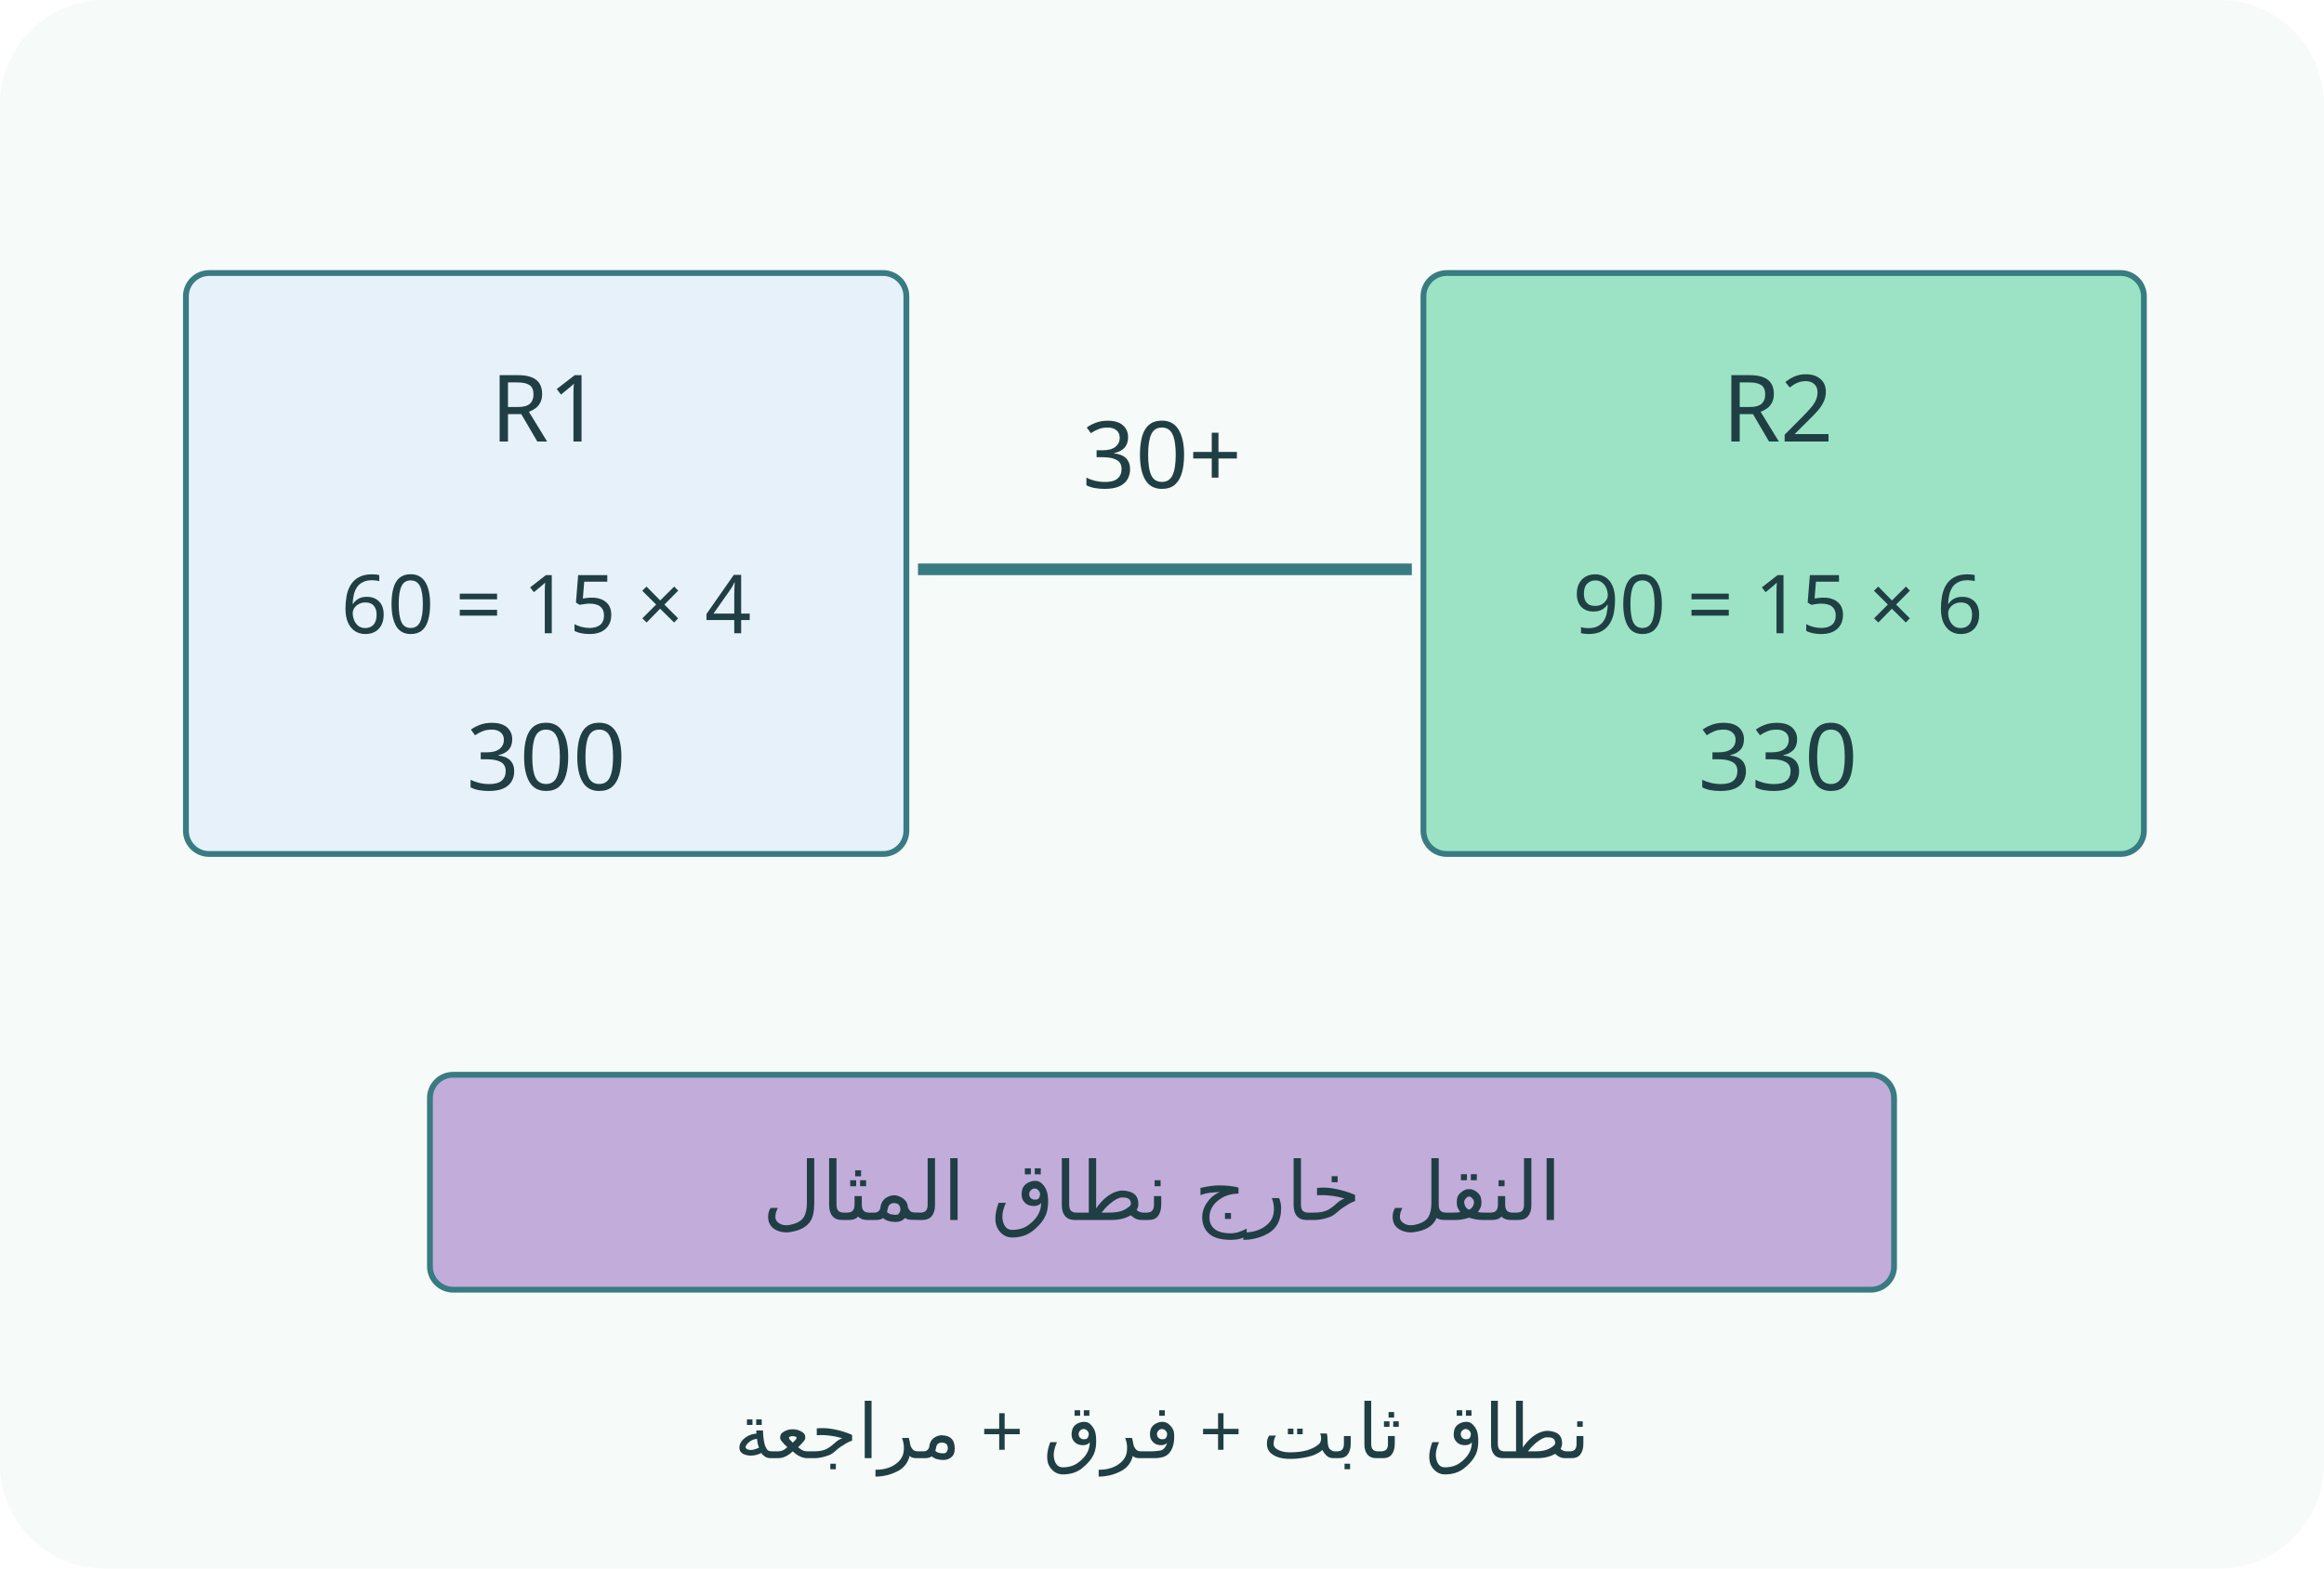
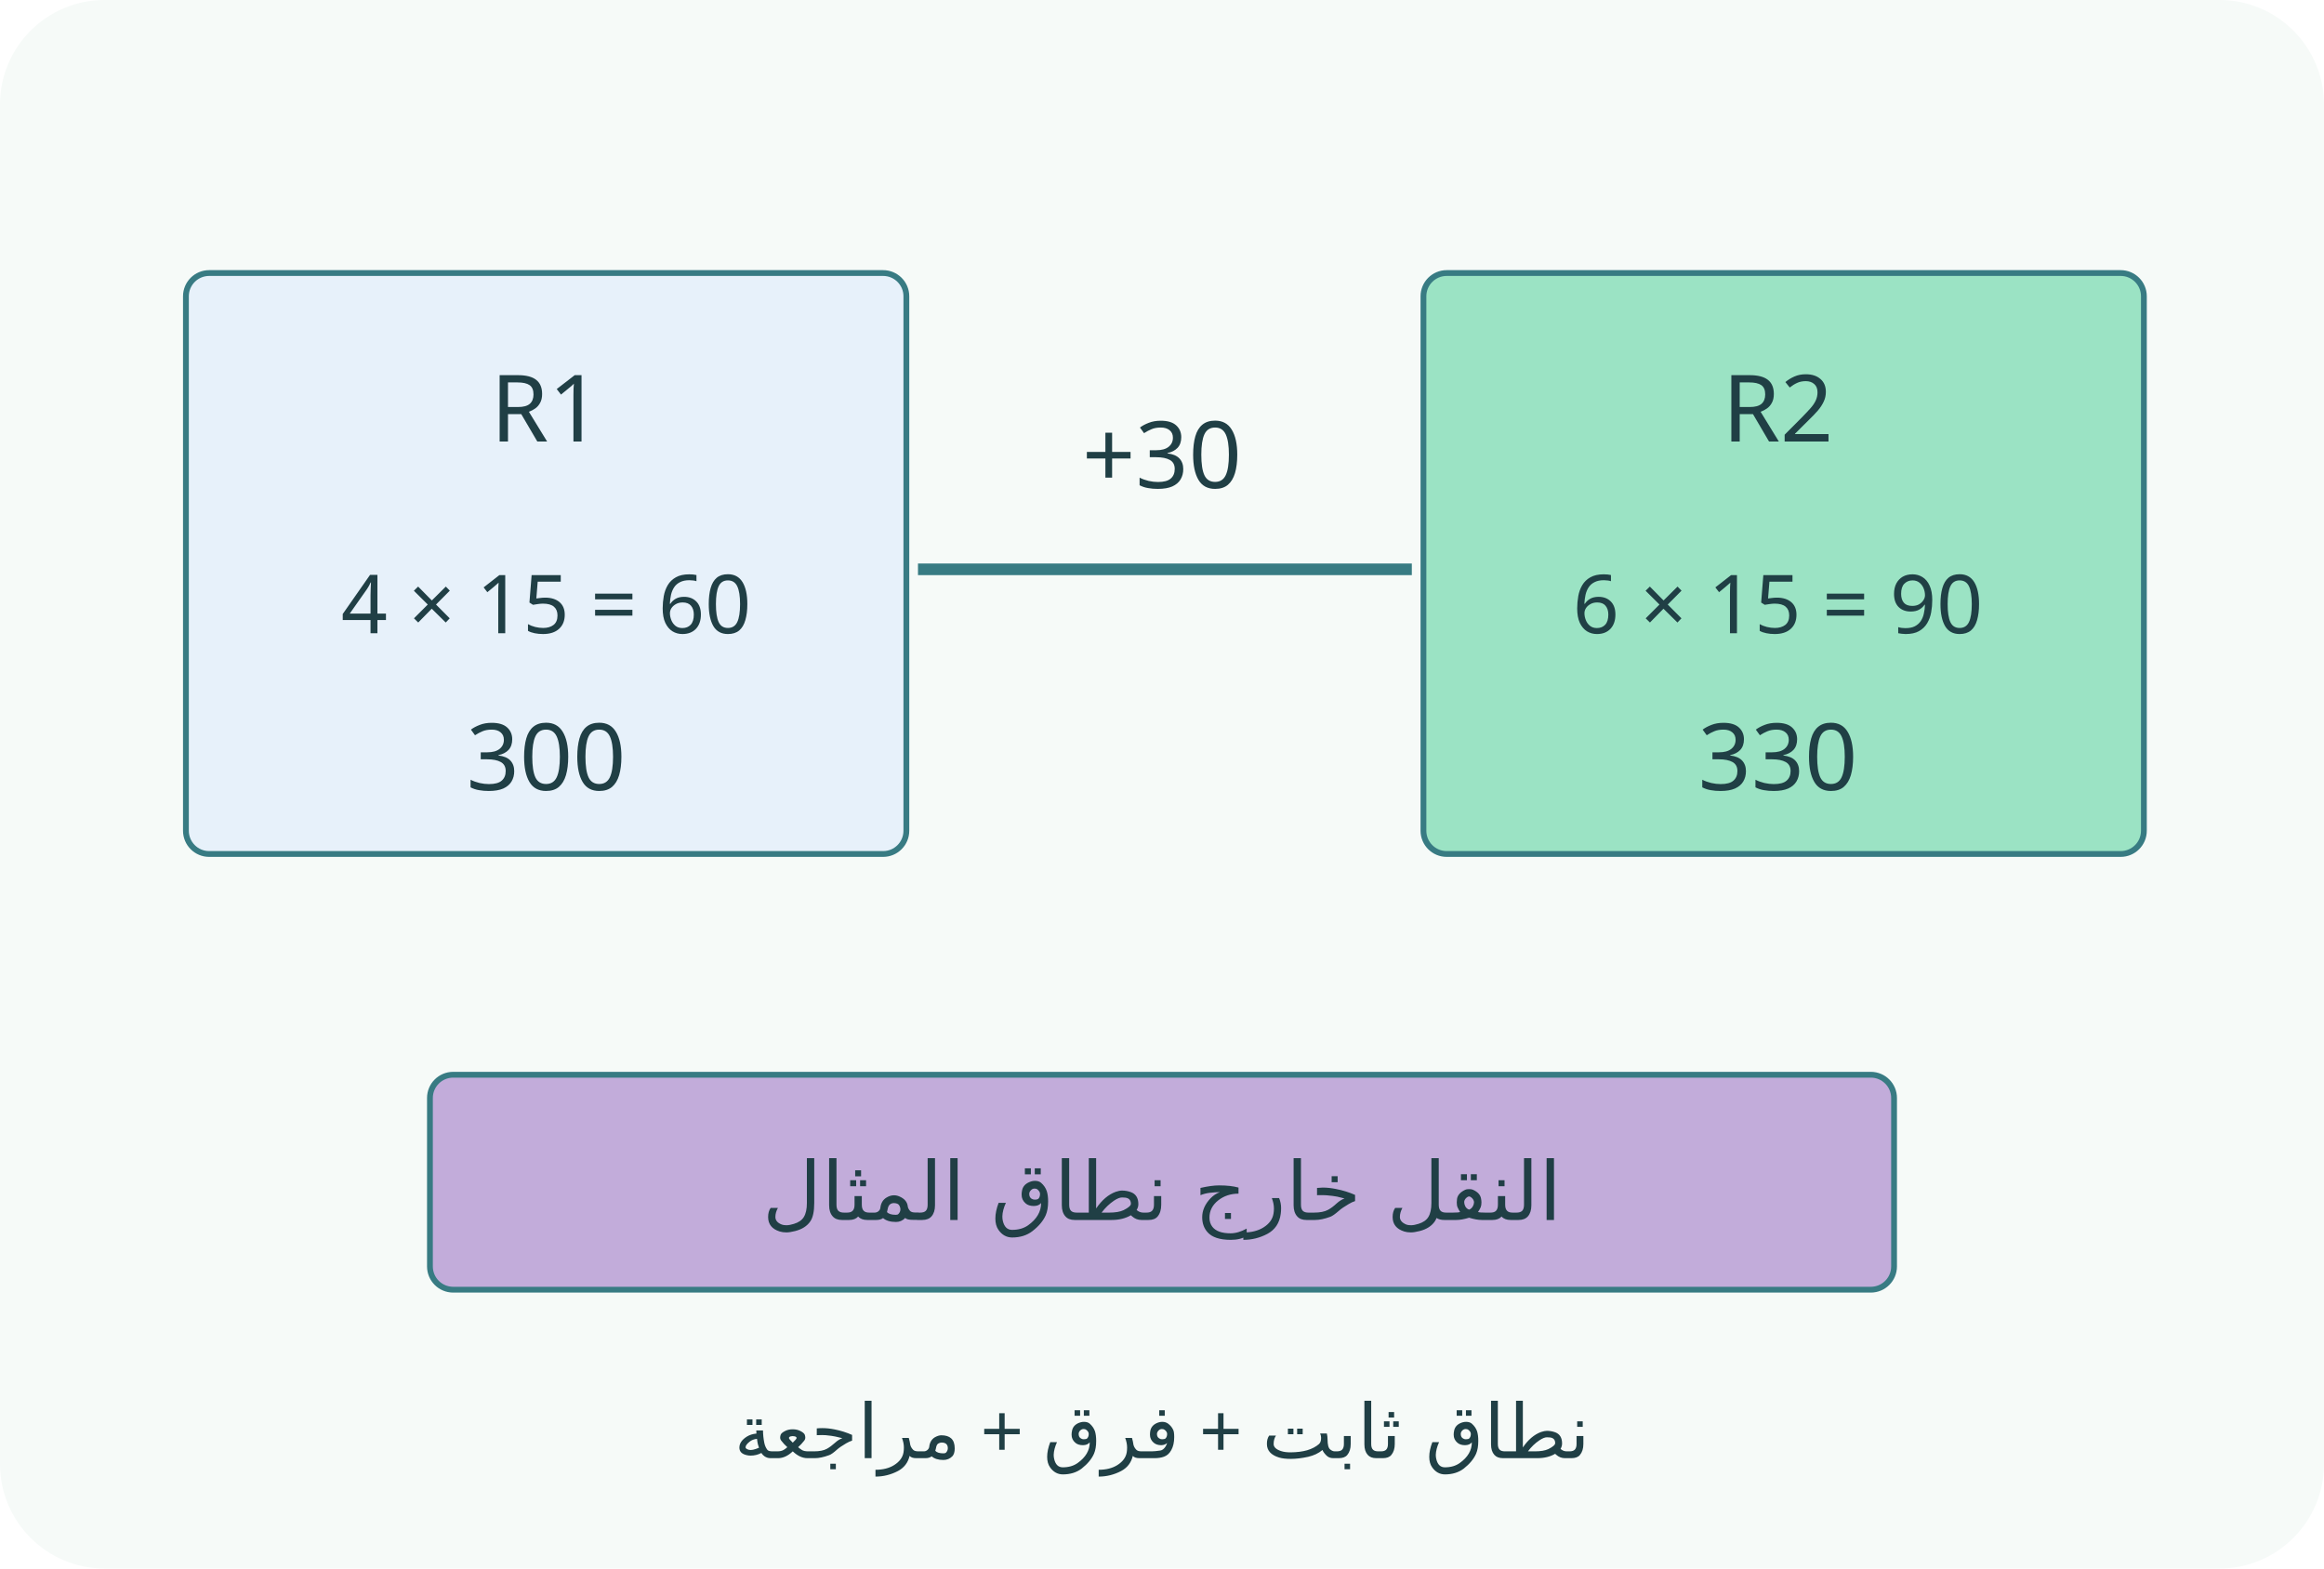
<svg xmlns="http://www.w3.org/2000/svg" viewBox="0 0 400 270" role="img" aria-label="new-M04-L04-revision" data-diagram="new-M04-L04-revision" style="font-family:Cairo, sans-serif">
  <rect width="400" height="270" rx="18" fill="#f6faf8" />
  <rect x="32" y="47" width="124" height="100" fill="#e7f1fa" stroke="#387b83" rx="4" />
  <rect x="245" y="47" width="124" height="100" fill="#9be3c4" stroke="#387b83" rx="4" />
  <text x="94" y="76" font-size="16" fill="#203f45" text-anchor="middle" direction="rtl">R1</text>
  <text x="306" y="76" font-size="16" fill="#203f45" text-anchor="middle" direction="rtl">R2</text>
-   <text x="94" y="109" font-size="14" fill="#203f45" text-anchor="middle" direction="rtl">4 × 15 = 60</text>
-   <text x="306" y="109" font-size="14" fill="#203f45" text-anchor="middle" direction="rtl">6 × 15 = 90</text>
+   <text x="94" y="109" font-size="14" fill="#203f45" text-anchor="middle" direction="rtl">⁦4 × 15 = 60⁩</text>
+   <text x="306" y="109" font-size="14" fill="#203f45" text-anchor="middle" direction="rtl">⁦6 × 15 = 90⁩</text>
  <text x="94" y="136" font-size="16" fill="#203f45" text-anchor="middle" direction="rtl">300</text>
  <text x="306" y="136" font-size="16" fill="#203f45" text-anchor="middle" direction="rtl">330</text>
  <line x1="158" y1="98" x2="243" y2="98" stroke="#387b83" stroke-width="2" />
-   <text x="200" y="84" font-size="16" fill="#203f45" text-anchor="middle" direction="rtl">+30</text>
+   <text x="200" y="84" font-size="16" fill="#203f45" text-anchor="middle" direction="rtl">⁦+30⁩</text>
  <rect x="74" y="185" width="252" height="37" fill="#c2acda" stroke="#387b83" rx="4" />
  <text x="200" y="210" font-size="14" fill="#203f45" text-anchor="middle" direction="rtl">النقل خارج نطاق المثال</text>
  <text x="200" y="251" font-size="13" fill="#203f45" text-anchor="middle" direction="rtl">نطاق ثابت + فرق + مراجعة</text>
</svg>
